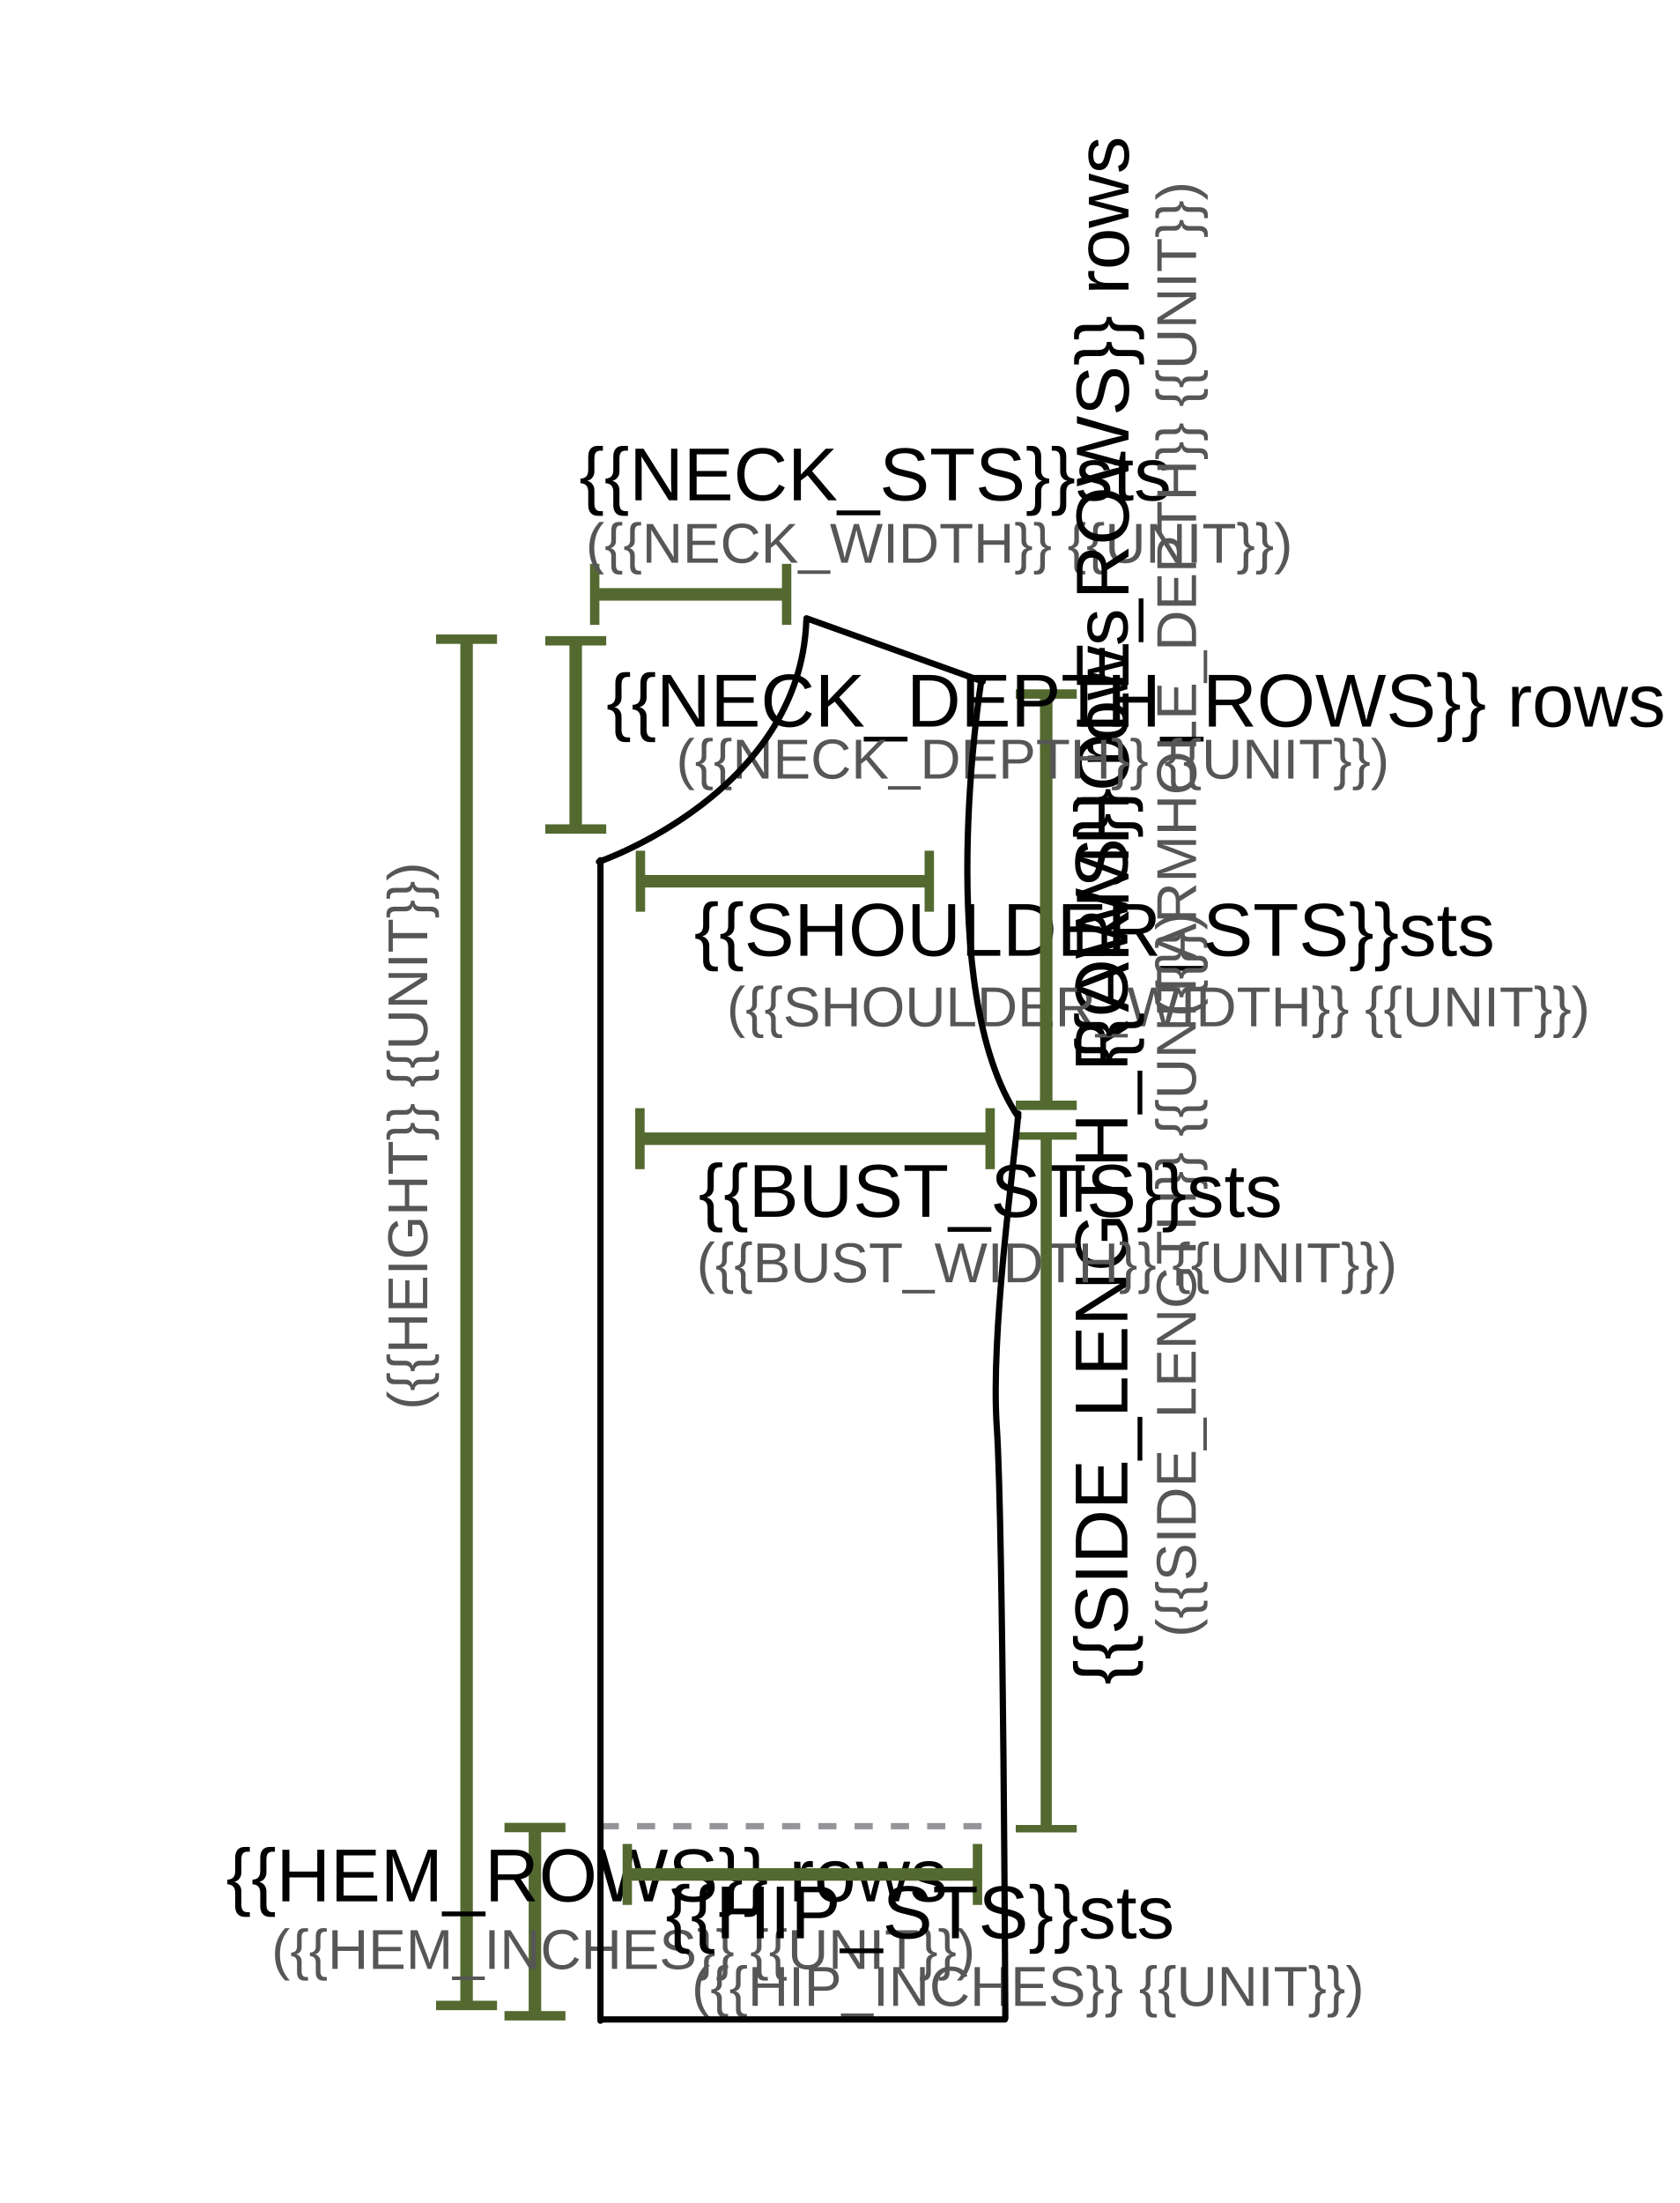
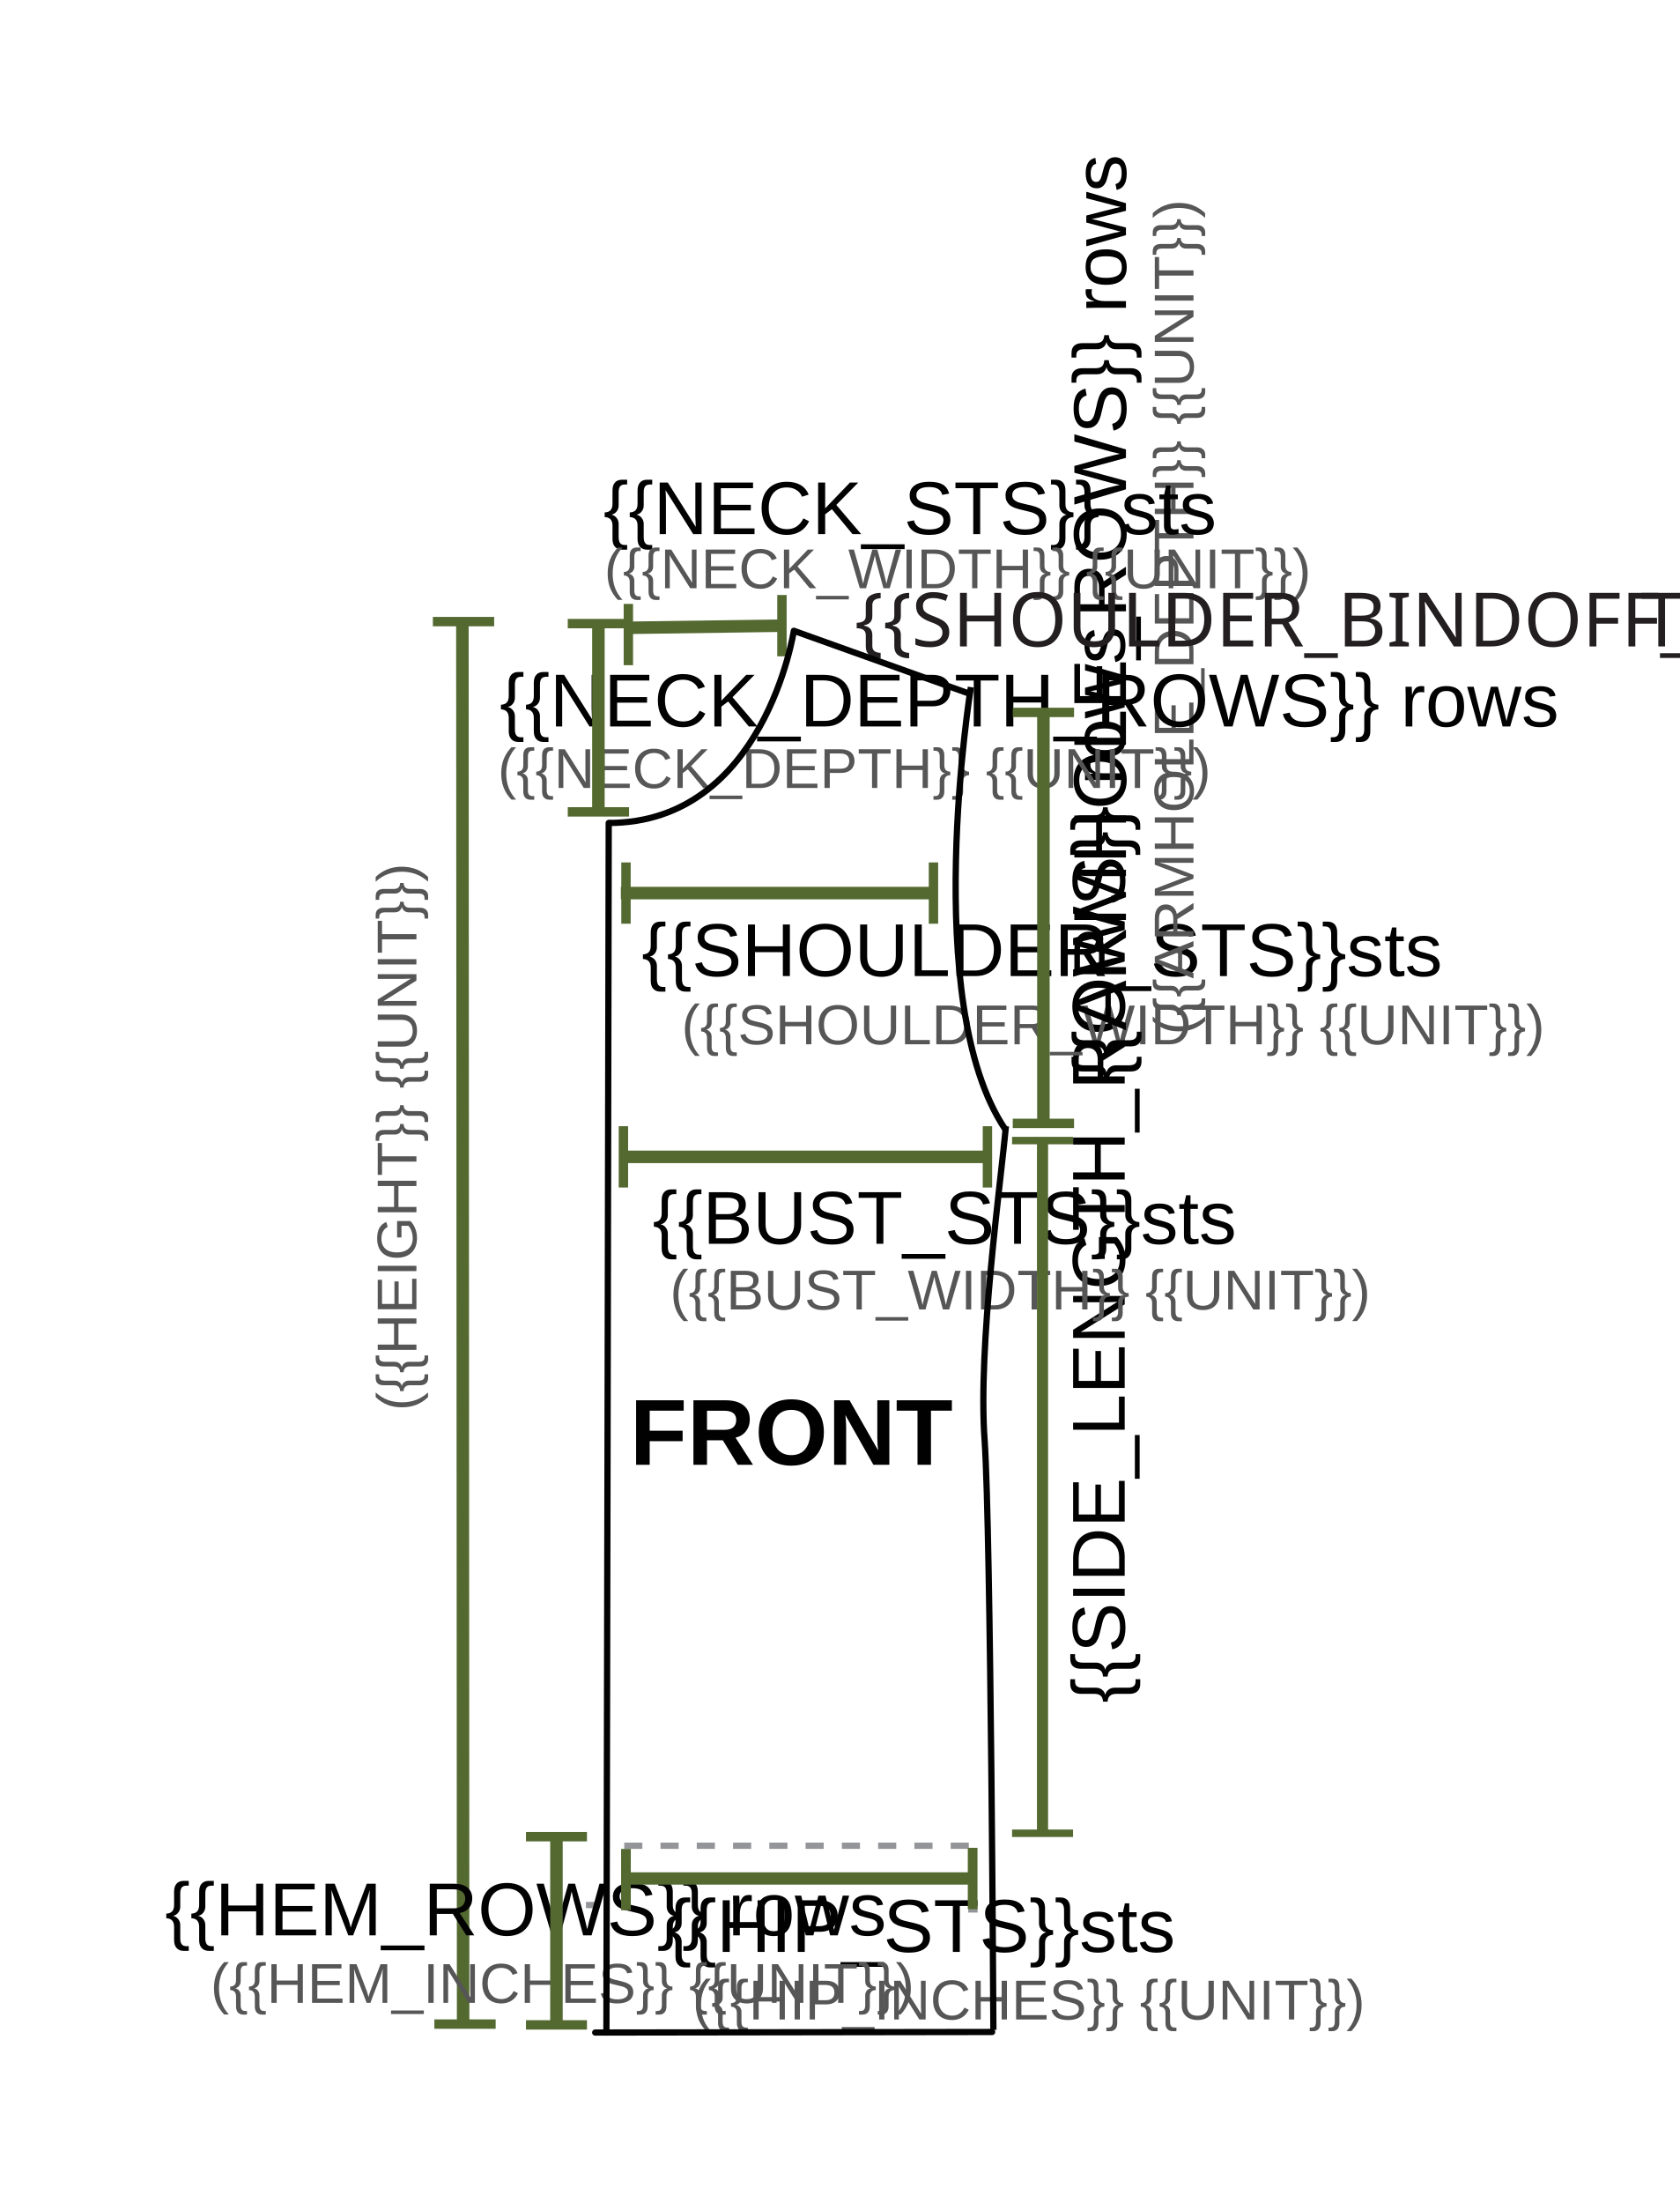
- <svg xmlns="http://www.w3.org/2000/svg" id="cardigan" width="3.73in" height="4.89in" viewBox="0 0 268.64 352.18">
-   <g id="cardi-measurement-layer">
+ <svg xmlns="http://www.w3.org/2000/svg" id="sleeveless_copy" width="3.73in" height="4.89in" viewBox="0 0 268.64 352.18">
+   <g id="PLACEHOLDERS_copy">
+     <g isolation="isolate">
+       <g isolation="isolate">
+         <g isolation="isolate">
+           <g isolation="isolate">
+             <g isolation="isolate">
+               <g isolation="isolate">
+                 <g isolation="isolate">
+                   <text transform="translate(179.85 272.24) rotate(-90)" fill="#010101" font-family="ArialMT, Arial" font-size="12" isolation="isolate">
+                     <tspan x="0" y="0">{{SIDE_LENGTH_ROWS}} rows</tspan>
+                   </text>
+                 </g>
+               </g>
+             </g>
+           </g>
+         </g>
+       </g>
+     </g>
+     <g id="HEIGHT_UNIT">
+       <g isolation="isolate">
+         <g isolation="isolate">
+           <g isolation="isolate">
+             <g isolation="isolate">
+               <g isolation="isolate">
+                 <g isolation="isolate">
+                   <g isolation="isolate">
+                     <text transform="translate(66.59 225.54) rotate(-90)" fill="#565656" font-family="ArialMT, Arial" font-size="9" isolation="isolate">
+                       <tspan x="0" y="0">({{HEIGHT}} {{UNIT}})</tspan>
+                     </text>
+                   </g>
+                 </g>
+               </g>
+             </g>
+           </g>
+         </g>
+       </g>
+     </g>
+     <g id="BUST_STS" isolation="isolate">
+       <g isolation="isolate">
+         <g isolation="isolate">
+           <g isolation="isolate">
+             <g isolation="isolate">
+               <g isolation="isolate">
+                 <g isolation="isolate">
+                   <g isolation="isolate">
+                     <text transform="translate(101.02 198.84)" fill="#010101" font-family="ArialMT, Arial" font-size="12" isolation="isolate">
+                       <tspan x="0" y="0" xml:space="preserve"> {{BUST_STS}}sts</tspan>
+                     </text>
+                   </g>
+                 </g>
+               </g>
+             </g>
+           </g>
+         </g>
+       </g>
+     </g>
+     <g id="BUST_UNIT">
+       <g isolation="isolate">
+         <g isolation="isolate">
+           <g isolation="isolate">
+             <g isolation="isolate">
+               <g isolation="isolate">
+                 <g isolation="isolate">
+                   <g isolation="isolate">
+                     <text transform="translate(107.12 209.34)" fill="#565656" font-family="ArialMT, Arial" font-size="9" isolation="isolate">
+                       <tspan x="0" y="0">({{BUST_WIDTH}} {{UNIT}})</tspan>
+                     </text>
+                   </g>
+                 </g>
+               </g>
+             </g>
+           </g>
+         </g>
+       </g>
+     </g>
+     <g id="CROSS_SHOULDER_UNIT">
+       <g isolation="isolate">
+         <g isolation="isolate">
+           <g isolation="isolate">
+             <g isolation="isolate">
+               <g isolation="isolate">
+                 <g isolation="isolate">
+                   <g isolation="isolate">
+                     <text transform="translate(108.97 166.94)" fill="#565656" font-family="ArialMT, Arial" font-size="9" isolation="isolate">
+                       <tspan x="0" y="0">({{SHOULDER_WIDTH}} {{UNIT}})</tspan>
+                     </text>
+                   </g>
+                 </g>
+               </g>
+             </g>
+           </g>
+         </g>
+       </g>
+     </g>
+     <g id="CROSS_SHOULDER_STS" isolation="isolate">
+       <g isolation="isolate">
+         <g isolation="isolate">
+           <g isolation="isolate">
+             <g isolation="isolate">
+               <g isolation="isolate">
+                 <g isolation="isolate">
+                   <g isolation="isolate">
+                     <text transform="translate(99.27 156.04)" fill="#010101" font-family="ArialMT, Arial" font-size="12" isolation="isolate">
+                       <tspan x="0" y="0" xml:space="preserve"> {{SHOULDER_STS}}sts</tspan>
+                     </text>
+                   </g>
+                 </g>
+               </g>
+             </g>
+           </g>
+         </g>
+       </g>
+     </g>
+     <g id="ARMHOLE" isolation="isolate">
+       <g isolation="isolate">
+         <g isolation="isolate">
+           <g isolation="isolate">
+             <g isolation="isolate">
+               <g isolation="isolate">
+                 <g isolation="isolate">
+                   <g isolation="isolate">
+                     <text transform="translate(180.05 172.74) rotate(-90)" fill="#010101" font-family="ArialMT, Arial" font-size="12" isolation="isolate">
+                       <tspan x="0" y="0">{{ARMHOLE_ROWS}} rows</tspan>
+                     </text>
+                   </g>
+                 </g>
+               </g>
+             </g>
+           </g>
+         </g>
+         <g isolation="isolate">
+           <g isolation="isolate">
+             <g isolation="isolate">
+               <g isolation="isolate">
+                 <g isolation="isolate">
+                   <g isolation="isolate">
+                     <text transform="translate(190.85 165.44) rotate(-90)" fill="#565656" font-family="ArialMT, Arial" font-size="9" isolation="isolate">
+                       <tspan x="0" y="0">({{ARMHOLE_DEPTH}} {{UNIT}})</tspan>
+                     </text>
+                   </g>
+                 </g>
+               </g>
+             </g>
+           </g>
+         </g>
+       </g>
+     </g>
+     <g id="HIP_MEASUREMENT" isolation="isolate">
+       <g isolation="isolate">
+         <g isolation="isolate">
+           <g isolation="isolate">
+             <g isolation="isolate">
+               <g isolation="isolate">
+                 <g isolation="isolate">
+                   <g isolation="isolate">
+                     <text transform="translate(103.23 312.04)" fill="#010101" font-family="ArialMT, Arial" font-size="12" isolation="isolate">
+                       <tspan x="0" y="0" xml:space="preserve"> {{HIP_STS}}sts</tspan>
+                     </text>
+                   </g>
+                 </g>
+               </g>
+             </g>
+           </g>
+         </g>
+         <g isolation="isolate">
+           <g isolation="isolate">
+             <g isolation="isolate">
+               <g isolation="isolate">
+                 <g isolation="isolate">
+                   <g isolation="isolate">
+                     <text transform="translate(103.23 322.84)" fill="#565656" font-family="ArialMT, Arial" font-size="9" isolation="isolate">
+                       <tspan x="0" y="0" xml:space="preserve">   ({{HIP_INCHES}} {{UNIT}})</tspan>
+                     </text>
+                   </g>
+                 </g>
+               </g>
+             </g>
+           </g>
+         </g>
+       </g>
+     </g>
+     <g id="NECK_DEPTH_ROWS" isolation="isolate">
+       <g isolation="isolate">
+         <g isolation="isolate">
+           <g isolation="isolate">
+             <g isolation="isolate">
+               <g isolation="isolate">
+                 <g isolation="isolate">
+                   <g isolation="isolate">
+                     <text transform="translate(79.9 116.13)" fill="#010101" font-family="ArialMT, Arial" font-size="12" isolation="isolate">
+                       <tspan x="0" y="0">{{NECK_DEPTH_ROWS}} rows</tspan>
+                     </text>
+                   </g>
+                 </g>
+               </g>
+             </g>
+           </g>
+         </g>
+       </g>
+     </g>
+     <g id="NECK_DEPTH_UNITS">
+       <g isolation="isolate">
+         <g isolation="isolate">
+           <g isolation="isolate">
+             <g isolation="isolate">
+               <g isolation="isolate">
+                 <g isolation="isolate">
+                   <g isolation="isolate">
+                     <text transform="translate(79.59 125.97)" fill="#565656" font-family="ArialMT, Arial" font-size="9" isolation="isolate">
+                       <tspan x="0" y="0">({{NECK_DEPTH}} {{UNIT}})</tspan>
+                     </text>
+                   </g>
+                 </g>
+               </g>
+             </g>
+           </g>
+         </g>
+       </g>
+     </g>
+     <g id="NECK_WIDTH_ROWS" isolation="isolate">
+       <g isolation="isolate">
+         <g isolation="isolate">
+           <g isolation="isolate">
+             <g isolation="isolate">
+               <g isolation="isolate">
+                 <g isolation="isolate">
+                   <g isolation="isolate">
+                     <text transform="translate(96.49 85.39)" fill="#010101" font-family="ArialMT, Arial" font-size="12" isolation="isolate">
+                       <tspan x="0" y="0">{{NECK_STS}} sts</tspan>
+                     </text>
+                   </g>
+                 </g>
+               </g>
+             </g>
+           </g>
+         </g>
+       </g>
+     </g>
+     <g id="NECK_WIDTH_UNITS">
+       <g isolation="isolate">
+         <g isolation="isolate">
+           <g isolation="isolate">
+             <g isolation="isolate">
+               <g isolation="isolate">
+                 <g isolation="isolate">
+                   <g isolation="isolate">
+                     <text transform="translate(96.61 94.04)" fill="#565656" font-family="ArialMT, Arial" font-size="9" isolation="isolate">
+                       <tspan x="0" y="0">({{NECK_WIDTH}} {{UNIT}})</tspan>
+                     </text>
+                   </g>
+                 </g>
+               </g>
+             </g>
+           </g>
+         </g>
+       </g>
+     </g>
+     <line x1="99.82" y1="295.07" x2="157.08" y2="295.07" fill="none" stroke="#939598" stroke-dasharray="2.9 2.9" stroke-miterlimit="10" />
+     <line x1="93.7" y1="304.55" x2="95.2" y2="304.55" fill="none" stroke="#939598" stroke-miterlimit="10" />
+     <line x1="154.83" y1="305.25" x2="156.33" y2="305.25" fill="none" stroke="#939598" stroke-miterlimit="10" />
+     <g id="HEIGHT_LINE">
+       <line x1="74.06" y1="323.92" x2="73.94" y2="99.25" fill="none" stroke="#536930" stroke-miterlimit="10" stroke-width="2" />
+       <rect x="69.46" y="322.83" width="9.8" height="1.5" fill="#536930" />
+       <rect x="69.22" y="98.62" width="9.8" height="1.5" fill="#536930" />
+     </g>
+     <g id="HEM_MEASUREMENT" isolation="isolate">
+       <g isolation="isolate">
+         <g isolation="isolate">
+           <g isolation="isolate">
+             <g isolation="isolate">
+               <g isolation="isolate">
+                 <g isolation="isolate">
+                   <g isolation="isolate">
+                     <text transform="translate(23.05 309.39)" fill="#010101" font-family="ArialMT, Arial" font-size="12" isolation="isolate">
+                       <tspan x="0" y="0" xml:space="preserve"> {{HEM_ROWS}} rows</tspan>
+                     </text>
+                   </g>
+                 </g>
+               </g>
+             </g>
+           </g>
+         </g>
+         <g isolation="isolate">
+           <g isolation="isolate">
+             <g isolation="isolate">
+               <g isolation="isolate">
+                 <g isolation="isolate">
+                   <g isolation="isolate">
+                     <text transform="translate(18.65 320.19)" fill="#565656" font-family="ArialMT, Arial" font-size="9" isolation="isolate">
+                       <tspan x="0" y="0" xml:space="preserve">      ({{HEM_INCHES}} {{UNIT}})</tspan>
+                     </text>
+                   </g>
+                 </g>
+               </g>
+             </g>
+           </g>
+         </g>
+       </g>
+     </g>
+     <text transform="translate(136.65 103.34)" fill="#231f20" font-family="MyriadPro-Regular, 'Myriad Pro'" font-size="12">
+       <tspan x="0" y="0">{{SHOULDER_BINDOFF_S</tspan>
+       <tspan x="125.73" y="0" letter-spacing="0em">T</tspan>
+       <tspan x="131.63" y="0">S}} sts</tspan>
+     </text>
+   </g>
+   <g id="LINES_FRONT_copy">
+     <g id="NECKWIDTH">
+       <line x1="99.82" y1="100.37" x2="125.09" y2="100.02" fill="none" stroke="#536930" stroke-miterlimit="10" stroke-width="2" />
+       <rect x="99.73" y="96.54" width="1.5" height="9.8" fill="#536930" />
+       <rect x="124.29" y="95.12" width="1.5" height="9.8" fill="#536930" />
+     </g>
+     <g id="BUST_LINE">
+       <line x1="100" y1="184.94" x2="157.95" y2="184.94" fill="none" stroke="#536930" stroke-miterlimit="10" stroke-width="2" />
+       <rect x="98.94" y="180.04" width="1.5" height="9.8" fill="#536930" />
+       <rect x="157.15" y="180.04" width="1.5" height="9.8" fill="#536930" />
+     </g>
+     <g id="HEM_BAND_TOP_LINE">
+       <line x1="100.71" y1="300.3" x2="155.54" y2="300.3" fill="none" stroke="#536930" stroke-miterlimit="10" stroke-width="1.97" />
+       <rect x="99.32" y="295.58" width="1.55" height="9.8" fill="#536930" />
+       <rect x="154.76" y="295.4" width="1.55" height="9.8" fill="#536930" />
+     </g>
+     <g id="CROSS_SHOULDER">
+       <line x1="99.28" y1="142.77" x2="149.22" y2="142.77" fill="none" stroke="#536930" stroke-miterlimit="10" stroke-width="2" />
+       <rect x="99.35" y="137.87" width="1.5" height="9.8" fill="#536930" />
+       <rect x="148.52" y="137.87" width="1.5" height="9.8" fill="#536930" />
+     </g>
    <g id="NECK_DEPTH">
-       <line x1="85.54" y1="292.16" x2="85.54" y2="322.25" fill="none" stroke="#536930" stroke-miterlimit="10" stroke-width="2" />
-       <rect x="80.67" y="291.41" width="9.75" height="1.5" fill="#536930" />
-       <rect x="80.67" y="321.5" width="9.75" height="1.5" fill="#536930" />
+       <line x1="95.69" y1="99.64" x2="95.69" y2="129.74" fill="none" stroke="#536930" stroke-miterlimit="10" stroke-width="2" />
+       <rect x="90.79" y="98.94" width="9.8" height="1.5" fill="#536930" />
+       <rect x="90.79" y="129.04" width="9.8" height="1.5" fill="#536930" />
+     </g>
+     <g id="ARMHOLE_LINE">
+       <line x1="166.85" y1="113.84" x2="166.85" y2="179.64" fill="none" stroke="#536930" stroke-miterlimit="10" stroke-width="2" />
+       <rect x="161.95" y="113.14" width="9.8" height="1.5" fill="#536930" />
+       <rect x="161.95" y="178.84" width="9.8" height="1.5" fill="#536930" />
+     </g>
+     <g id="NECK_DEPTH-2">
+       <line x1="88.98" y1="293.62" x2="88.98" y2="323.71" fill="none" stroke="#536930" stroke-miterlimit="10" stroke-width="2" />
+       <rect x="84.11" y="292.87" width="9.75" height="1.5" fill="#536930" />
+       <rect x="84.11" y="322.96" width="9.75" height="1.5" fill="#536930" />
+     </g>
+     <g id="SIDE_SEAM">
+       <line x1="166.71" y1="182.33" x2="166.71" y2="293.07" fill="none" stroke="#536930" stroke-miterlimit="10" stroke-width="1.78" />
+       <rect x="161.84" y="181.74" width="9.75" height="1.19" fill="#536930" />
+       <rect x="161.84" y="292.48" width="9.75" height="1.19" fill="#536930" />
+     </g>
+   </g>
+   <g id="bodies_copy">
+     <g id="straight_round">
+       <g id="back">
+         <line x1="95.18" y1="324.93" x2="158.65" y2="324.84" fill="none" stroke="#020202" stroke-linecap="round" stroke-linejoin="round" />
+         <path d="M160.85,180.04c-.8,8.9-4.5,35.3-3.4,50.2,1,14.9,1.4,94.27,1.4,94.27" fill="none" stroke="#020202" />
+         <path d="M155.25,109.84s-8.2,50.4,5.5,70.7" fill="none" stroke="#020202" stroke-linejoin="round" />
+         <path d="M97.34,131.56c24.9,0,29.6-30.72,29.6-30.72l28.2,10.1" fill="none" stroke="#020202" stroke-linejoin="round" />
+       </g>
    </g>
    <g isolation="isolate">
      <g isolation="isolate">
        <g isolation="isolate">
-           <text transform="translate(180.28 269.34) rotate(-90)" fill="#010101" font-family="ArialMT, Arial" font-size="12" isolation="isolate">
-             <tspan x="0" y="0">{{SIDE_LENGTH_ROWS}} rows</tspan>
-           </text>
-         </g>
-       </g>
-     </g>
-     <g isolation="isolate">
-       <g isolation="isolate">
-         <g isolation="isolate">
-           <text transform="translate(191.21 261.74) rotate(-90)" fill="#565656" font-family="ArialMT, Arial" font-size="9" isolation="isolate">
-             <tspan x="0" y="0">({{SIDE_LENGTH}} {{UNIT}})</tspan>
-           </text>
-         </g>
-       </g>
-     </g>
-     <g id="NECKWIDTH">
-       <line x1="95.1" y1="95.02" x2="125.79" y2="95.02" fill="none" stroke="#536930" stroke-miterlimit="10" stroke-width="2" />
-       <rect x="94.35" y="90.14" width="1.5" height="9.75" fill="#536930" />
-       <rect x="125.04" y="90.14" width="1.5" height="9.75" fill="#536930" />
-     </g>
-     <g id="HEIGHT_LINE">
-       <line x1="74.61" y1="320.6" x2="74.61" y2="102.18" fill="none" stroke="#536930" stroke-miterlimit="10" stroke-width="2" />
-       <rect x="69.73" y="319.85" width="9.75" height="1.5" fill="#536930" />
-       <rect x="69.73" y="101.43" width="9.75" height="1.5" fill="#536930" />
-     </g>
-     <g id="HEIGHT_UNIT">
-       <g isolation="isolate">
-         <g isolation="isolate">
-           <g isolation="isolate">
-             <text transform="translate(68.32 225.37) rotate(-90)" fill="#565656" font-family="ArialMT, Arial" font-size="9" isolation="isolate">
-               <tspan x="0" y="0">({{HEIGHT}} {{UNIT}})</tspan>
-             </text>
-           </g>
-         </g>
-       </g>
-     </g>
-     <g id="BUST_STS" isolation="isolate">
-       <g isolation="isolate">
-         <g isolation="isolate">
-           <g isolation="isolate">
-             <text transform="translate(108.36 194.53)" fill="#010101" font-family="ArialMT, Arial" font-size="12" isolation="isolate">
-               <tspan x="0" y="0" xml:space="preserve"> {{BUST_STS}}sts</tspan>
-             </text>
-           </g>
-         </g>
-       </g>
-     </g>
-     <g id="BUST_STS-2" isolation="isolate">
-       <g isolation="isolate">
-         <g isolation="isolate">
-           <g isolation="isolate">
-             <text transform="translate(32.82 303.96)" fill="#010101" font-family="ArialMT, Arial" font-size="12" isolation="isolate">
-               <tspan x="0" y="0" xml:space="preserve"> {{HEM_ROWS}} rows</tspan>
-             </text>
-           </g>
-         </g>
-         <g isolation="isolate">
-           <g isolation="isolate">
-             <text transform="translate(28.4 314.76)" fill="#565656" font-family="ArialMT, Arial" font-size="9" isolation="isolate">
-               <tspan x="0" y="0" xml:space="preserve">      ({{HEM_INCHES}} {{UNIT}})</tspan>
-             </text>
-           </g>
-         </g>
-       </g>
-     </g>
-     <g id="BUST_UNIT">
-       <g isolation="isolate">
-         <g isolation="isolate">
-           <g isolation="isolate">
-             <text transform="translate(111.39 204.99)" fill="#565656" font-family="ArialMT, Arial" font-size="9" isolation="isolate">
-               <tspan x="0" y="0">({{BUST_WIDTH}} {{UNIT}})</tspan>
-             </text>
-           </g>
-         </g>
-       </g>
-     </g>
-     <g id="BUST_LINE">
-       <line x1="102.33" y1="182.04" x2="158.33" y2="182.04" fill="none" stroke="#536930" stroke-miterlimit="10" stroke-width="2" />
-       <rect x="101.58" y="177.16" width="1.5" height="9.75" fill="#536930" />
-       <rect x="157.58" y="177.16" width="1.5" height="9.75" fill="#536930" />
-     </g>
-     <g id="BUST_LINE-2">
-       <line x1="100.31" y1="299.66" x2="156.31" y2="299.66" fill="none" stroke="#536930" stroke-miterlimit="10" stroke-width="2" />
-       <rect x="99.56" y="294.78" width="1.5" height="9.75" fill="#536930" />
-       <rect x="155.56" y="294.78" width="1.5" height="9.75" fill="#536930" />
-     </g>
-     <g id="CROSS_SHOULDER_UNIT">
-       <g isolation="isolate">
-         <g isolation="isolate">
-           <g isolation="isolate">
-             <text transform="translate(116.21 164.07)" fill="#565656" font-family="ArialMT, Arial" font-size="9" isolation="isolate">
-               <tspan x="0" y="0">({{SHOULDER_WIDTH}} {{UNIT}})</tspan>
-             </text>
-           </g>
-         </g>
-       </g>
-     </g>
-     <g id="CROSS_SHOULDER_STS" isolation="isolate">
-       <g isolation="isolate">
-         <g isolation="isolate">
-           <g isolation="isolate">
-             <text transform="translate(107.65 152.79)" fill="#010101" font-family="ArialMT, Arial" font-size="12" isolation="isolate">
-               <tspan x="0" y="0" xml:space="preserve"> {{SHOULDER_STS}}sts</tspan>
-             </text>
-           </g>
-         </g>
-       </g>
-     </g>
-     <g id="CROSS_SHOULDER">
-       <line x1="102.41" y1="140.88" x2="148.6" y2="140.88" fill="none" stroke="#536930" stroke-miterlimit="10" stroke-width="2" />
-       <rect x="101.66" y="136" width="1.5" height="9.75" fill="#536930" />
-       <rect x="147.85" y="136" width="1.5" height="9.75" fill="#536930" />
-     </g>
-     <g id="NECK_WIDTH_STS" isolation="isolate">
-       <g isolation="isolate">
-         <g isolation="isolate">
-           <g isolation="isolate">
-             <text transform="translate(92.61 79.98)" fill="#010101" font-family="ArialMT, Arial" font-size="12" isolation="isolate">
-               <tspan x="0" y="0">{{NECK_STS}}sts</tspan>
-             </text>
-           </g>
-         </g>
-       </g>
-     </g>
-     <g id="NECK_WIDTH_UNITS">
-       <g isolation="isolate">
-         <g isolation="isolate">
-           <g isolation="isolate">
-             <text transform="translate(93.67 89.96)" fill="#565656" font-family="ArialMT, Arial" font-size="9" isolation="isolate">
-               <tspan x="0" y="0">({{NECK_WIDTH}} {{UNIT}})</tspan>
-             </text>
-           </g>
-         </g>
-       </g>
-     </g>
-     <g id="NECK_DEPTH-2">
-       <line x1="92.06" y1="102.44" x2="92.06" y2="132.53" fill="none" stroke="#536930" stroke-miterlimit="10" stroke-width="2" />
-       <rect x="87.19" y="101.69" width="9.75" height="1.5" fill="#536930" />
-       <rect x="87.19" y="131.78" width="9.75" height="1.5" fill="#536930" />
-     </g>
-     <g id="ARMHOLE_LINE">
-       <line x1="167.3" y1="110.95" x2="167.3" y2="176.7" fill="none" stroke="#536930" stroke-miterlimit="10" stroke-width="2" />
-       <rect x="162.43" y="110.2" width="9.75" height="1.5" fill="#536930" />
-       <rect x="162.43" y="175.95" width="9.75" height="1.5" fill="#536930" />
-     </g>
-     <g id="ARMHOLE" isolation="isolate">
-       <g isolation="isolate">
-         <g isolation="isolate">
-           <g isolation="isolate">
-             <text transform="translate(180.46 169.83) rotate(-90)" fill="#010101" font-family="ArialMT, Arial" font-size="12" isolation="isolate">
-               <tspan x="0" y="0">{{ARMHOLE_ROWS}} rows</tspan>
-             </text>
-           </g>
-         </g>
-         <g isolation="isolate">
-           <g isolation="isolate">
-             <text transform="translate(191.26 162.58) rotate(-90)" fill="#565656" font-family="ArialMT, Arial" font-size="9" isolation="isolate">
-               <tspan x="0" y="0">({{ARMHOLE_DEPTH}} {{UNIT}})</tspan>
-             </text>
-           </g>
-         </g>
-       </g>
-     </g>
-     <g id="SIDE_SEAM">
-       <line x1="167.3" y1="181.61" x2="167.3" y2="292.35" fill="none" stroke="#536930" stroke-miterlimit="10" stroke-width="1.78" />
-       <rect x="162.43" y="181.01" width="9.75" height="1.19" fill="#536930" />
-       <rect x="162.43" y="291.75" width="9.75" height="1.19" fill="#536930" />
-     </g>
-     <g id="BUST_STS-3" isolation="isolate">
-       <g isolation="isolate">
-         <g isolation="isolate">
-           <g isolation="isolate">
-             <text transform="translate(103.09 309.86)" fill="#010101" font-family="ArialMT, Arial" font-size="12" isolation="isolate">
-               <tspan x="0" y="0" xml:space="preserve"> {{HIP_STS}}sts</tspan>
-             </text>
-           </g>
-         </g>
-         <g isolation="isolate">
-           <g isolation="isolate">
-             <text transform="translate(103.09 320.66)" fill="#565656" font-family="ArialMT, Arial" font-size="9" isolation="isolate">
-               <tspan x="0" y="0" xml:space="preserve">   ({{HIP_INCHES}} {{UNIT}})</tspan>
-             </text>
-           </g>
-         </g>
-       </g>
-     </g>
-     <g id="NECK_DEPTH_ROWS" isolation="isolate">
-       <g isolation="isolate">
-         <g isolation="isolate">
-           <g isolation="isolate">
-             <text transform="translate(96.95 116.15)" fill="#010101" font-family="ArialMT, Arial" font-size="12" isolation="isolate">
-               <tspan x="0" y="0">{{NECK_DEPTH_ROWS}} rows</tspan>
-             </text>
-           </g>
-         </g>
-       </g>
-     </g>
-     <g id="NECK_DEPTH_UNITS">
-       <g isolation="isolate">
-         <g isolation="isolate">
-           <g isolation="isolate">
-             <text transform="translate(108.12 124.46)" fill="#565656" font-family="ArialMT, Arial" font-size="9" isolation="isolate">
-               <tspan x="0" y="0">({{NECK_DEPTH}} {{UNIT}})</tspan>
-             </text>
-           </g>
-         </g>
-       </g>
-     </g>
-     <line x1="96.06" y1="291.94" x2="158.97" y2="291.94" fill="none" stroke="#939598" stroke-dasharray="2.9 2.9" stroke-miterlimit="10" />
-   </g>
-   <g id="cardi-body-round">
-     <path id="ROUND_BODY" d="M96.02,322.84h64.67M162.84,178.01c-.76,8.91-4.46,35.26-3.44,50.19s1.36,94.43,1.36,94.43M156.85,109.25s-7.71,48.97,5.99,69.34M95.78,137.76s32.19-11.01,33.16-38.58M157.15,108.94l-28.19-10.1M96.02,137.52v185.52" fill="none" stroke="#020202" stroke-linecap="round" stroke-linejoin="round" />
+           <g isolation="isolate">
+             <g isolation="isolate">
+               <g isolation="isolate">
+                 <g isolation="isolate">
+                   <text transform="translate(100.72 234.17)" fill="#010101" font-family="Arial-BoldMT, Arial" font-size="15" font-weight="700" isolation="isolate">
+                     <tspan x="0" y="0">FRONT</tspan>
+                   </text>
+                 </g>
+               </g>
+             </g>
+           </g>
+         </g>
+       </g>
+     </g>
+     <line x1="97.34" y1="131.56" x2="96.97" y2="324.93" fill="none" stroke="#020202" stroke-linecap="round" stroke-linejoin="round" />
  </g>
</svg>
